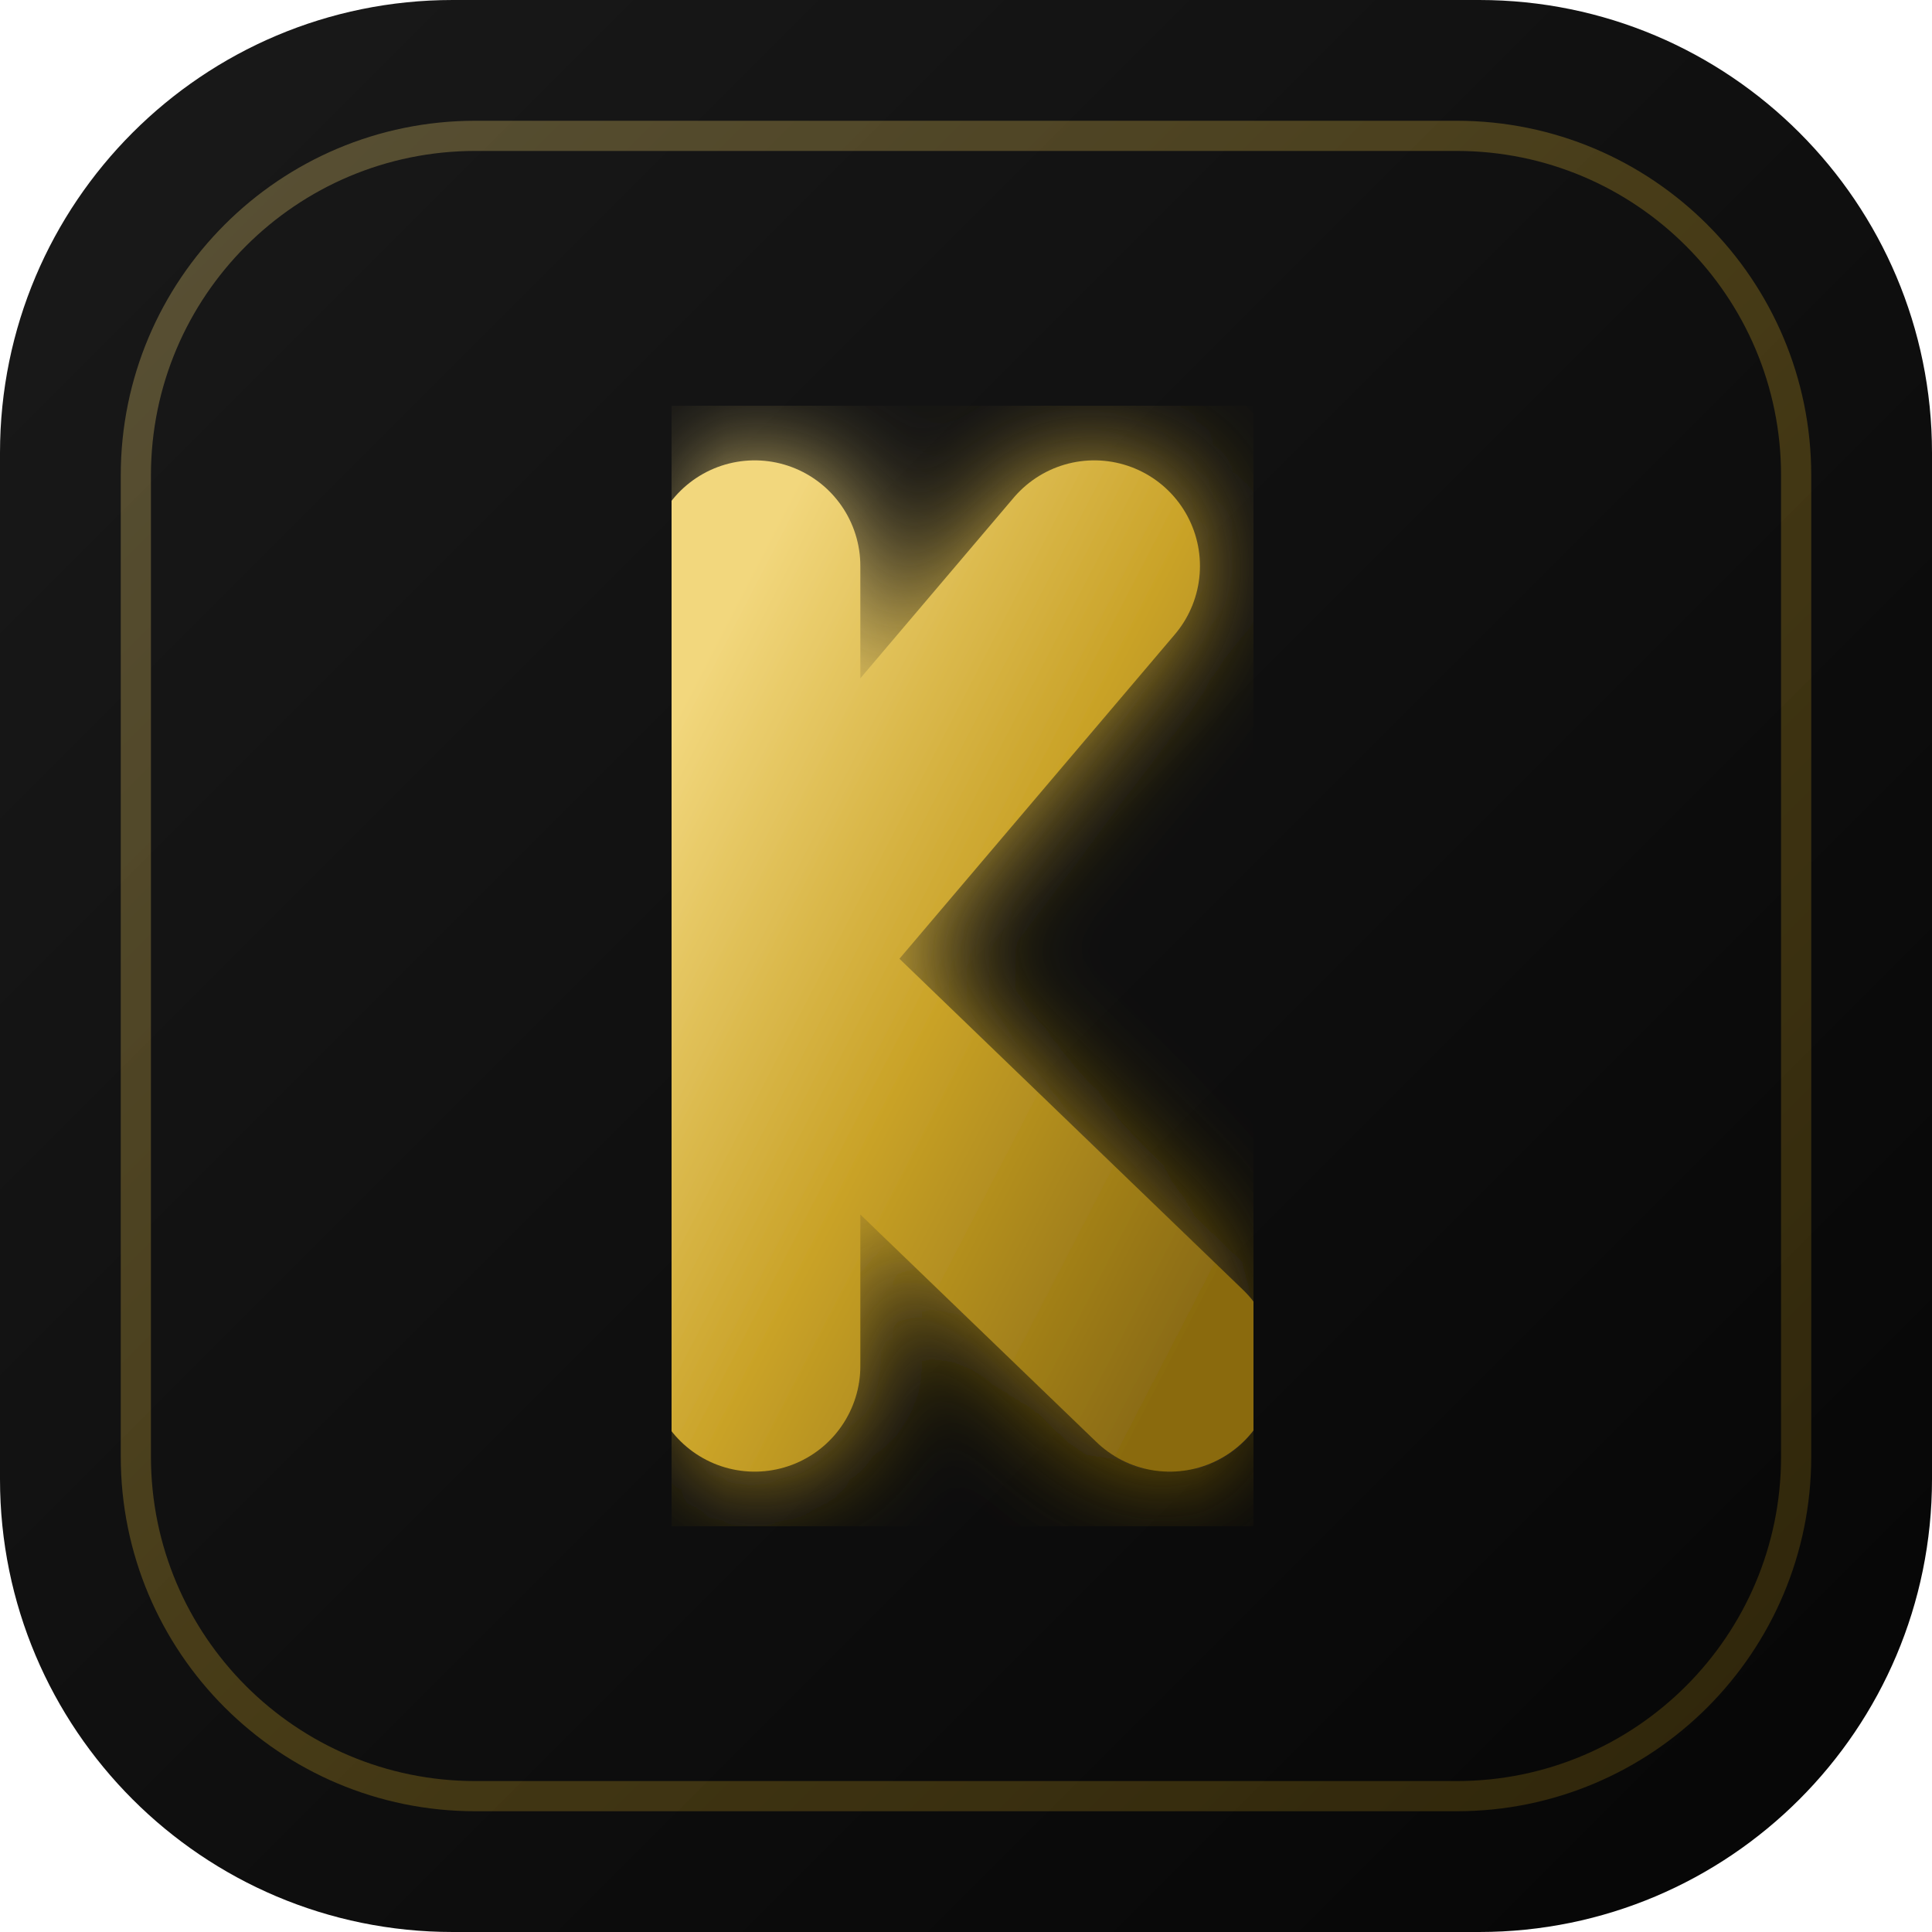
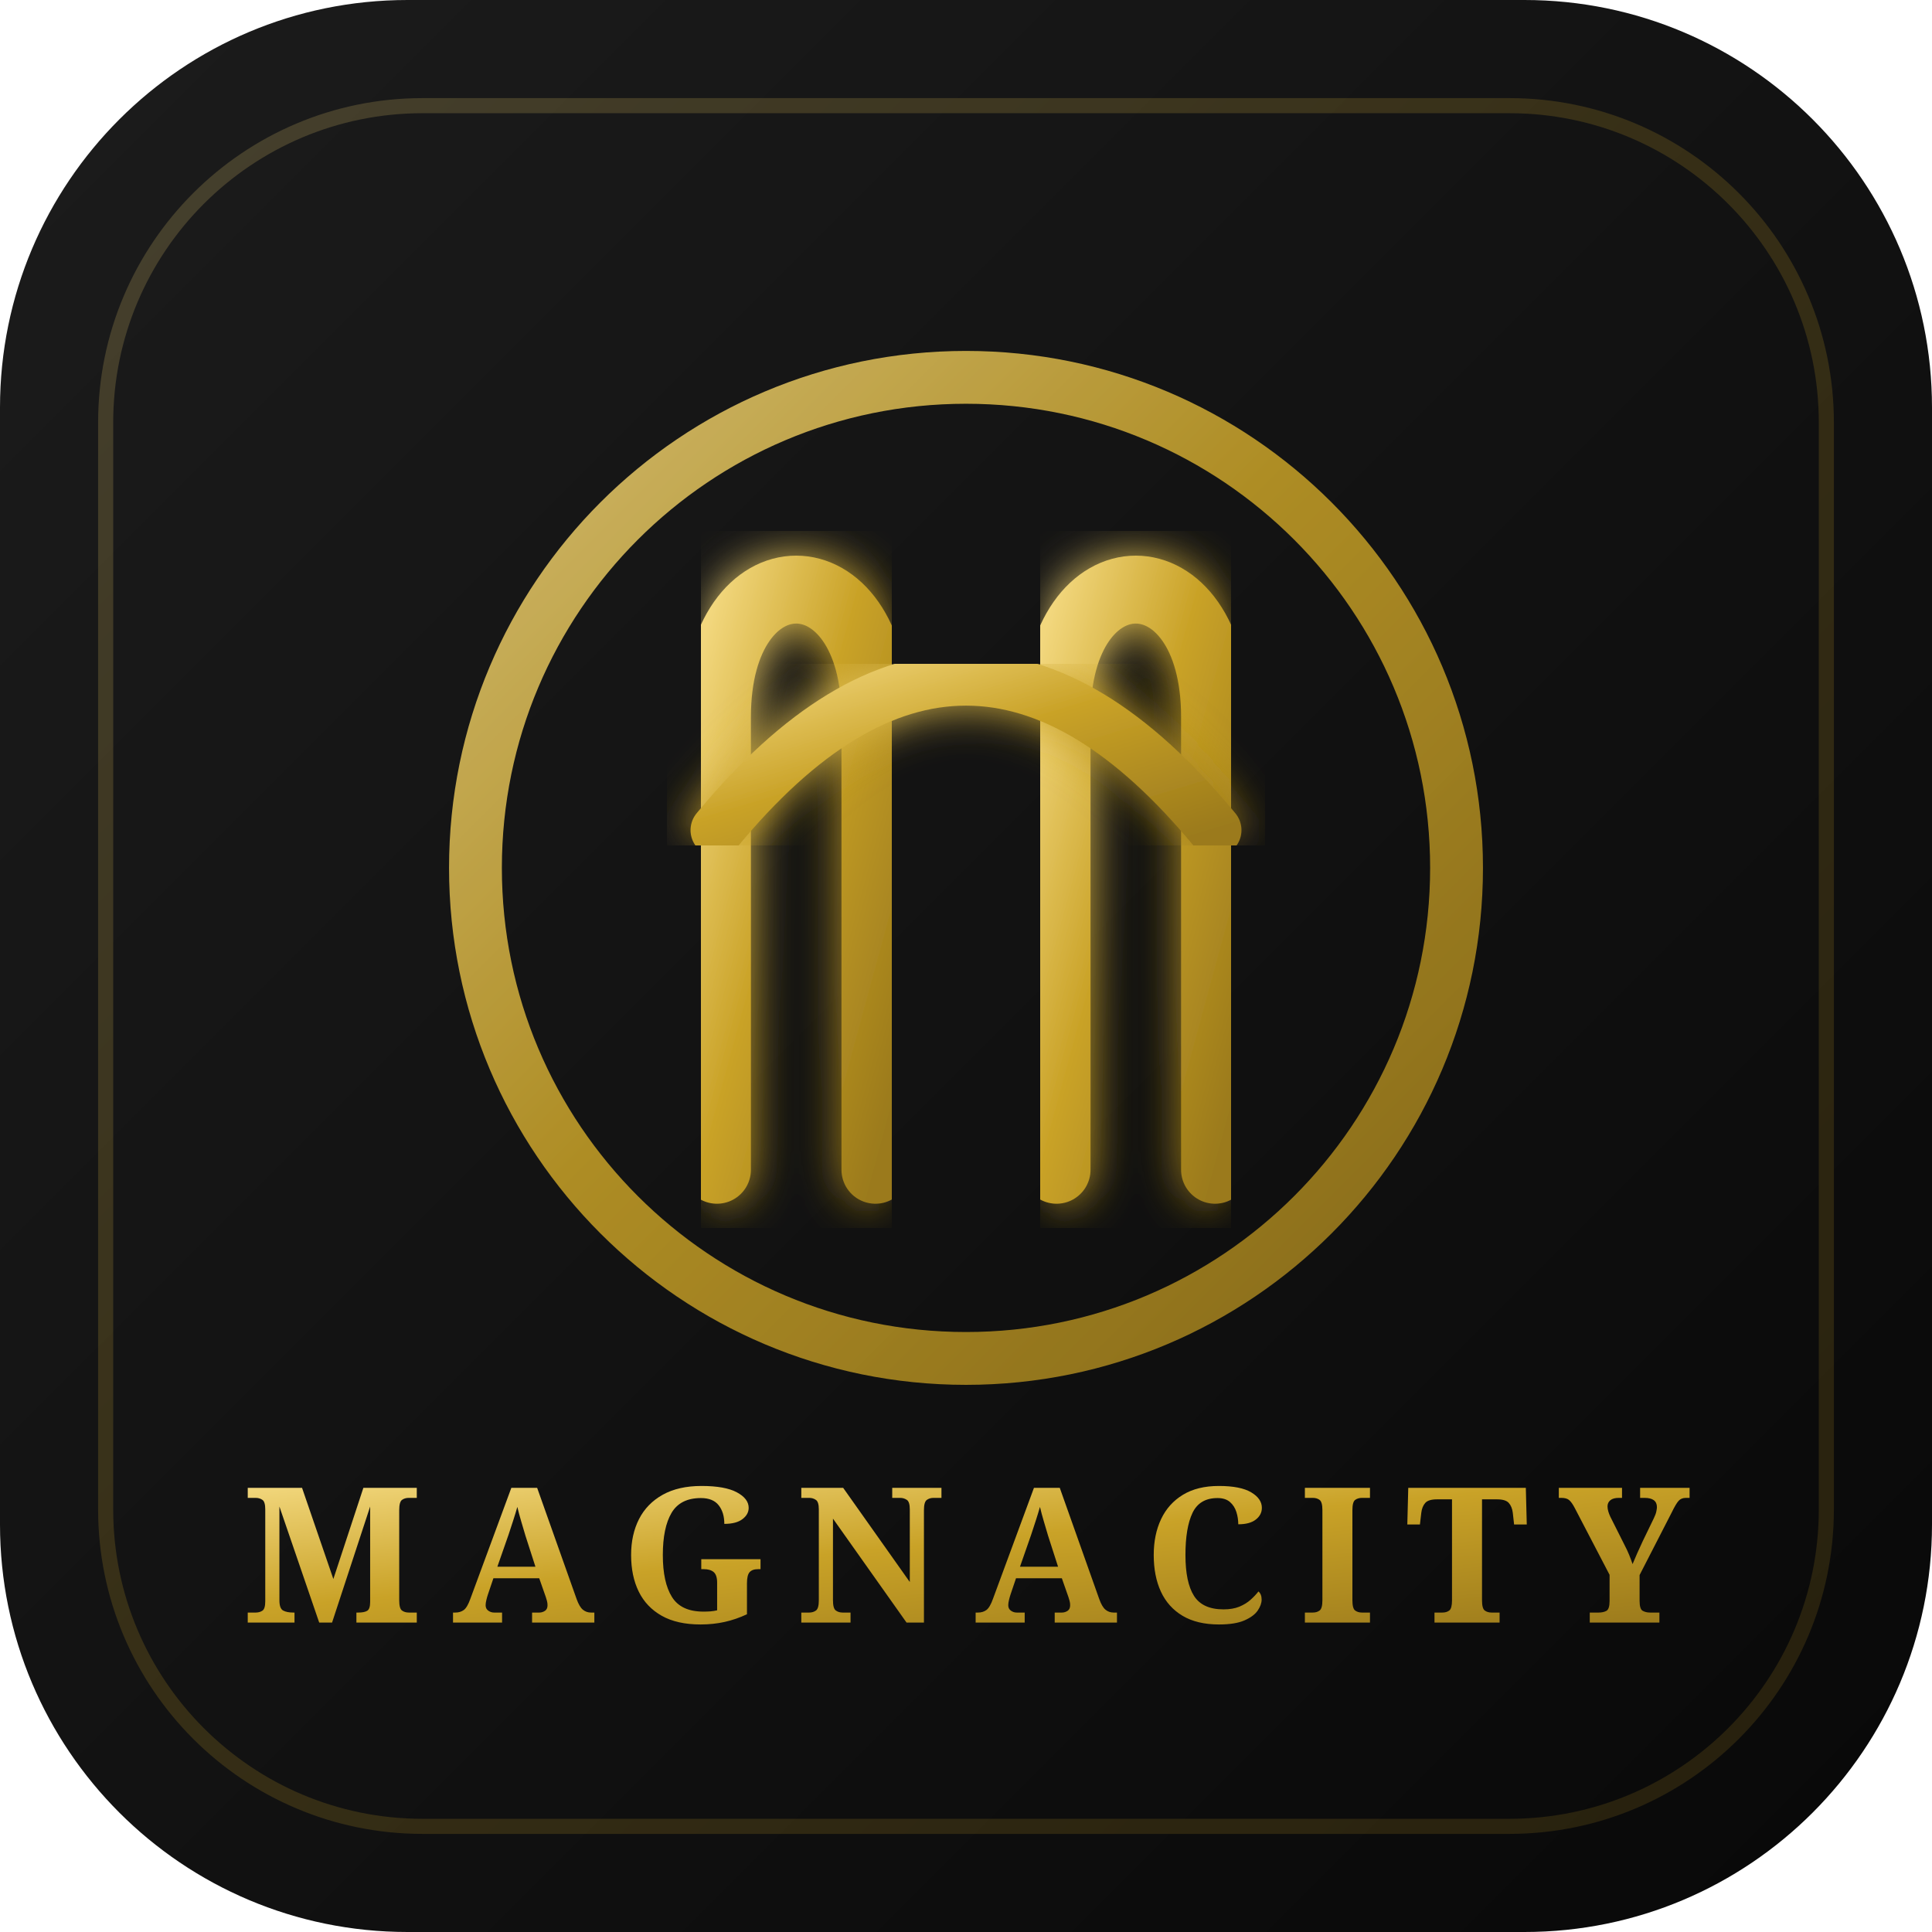
<svg xmlns="http://www.w3.org/2000/svg" viewBox="0 0 512 512">
  <defs>
-     <linearGradient id="goldGradient" x1="0%" y1="0%" x2="100%" y2="100%">
+     <linearGradient id="goldGrad" x1="0%" y1="0%" x2="100%" y2="100%">
      <stop offset="0%" stop-color="#F2D77D" />
-       <stop offset="50%" stop-color="#C9A227" />
-       <stop offset="100%" stop-color="#8A6B11" />
+       <stop offset="45%" stop-color="#C9A227" />
+       <stop offset="100%" stop-color="#9B7A1C" />
    </linearGradient>
-     <linearGradient id="bgGradient" x1="0%" y1="0%" x2="100%" y2="100%">
-       <stop offset="0%" stop-color="#1A1A1A" />
-       <stop offset="100%" stop-color="#050505" />
+     <linearGradient id="bgGrad" x1="0%" y1="0%" x2="100%" y2="100%">
+       <stop offset="0%" stop-color="#1C1C1C" />
+       <stop offset="100%" stop-color="#080808" />
    </linearGradient>
-     <filter id="glow" x="-20%" y="-20%" width="140%" height="140%">
-       <feGaussianBlur stdDeviation="15" result="blur" />
+     <filter id="innerGlow" x="-10%" y="-10%" width="120%" height="120%">
+       <feGaussianBlur stdDeviation="6" result="blur" />
      <feComposite in="SourceGraphic" in2="blur" operator="over" />
    </filter>
  </defs>
-   <rect width="512" height="512" rx="120" fill="url(#bgGradient)" />
-   <path d="M200 150 v212 M200 256 l90 -106 M200 256 l110 106" stroke="url(#goldGradient)" stroke-width="56" stroke-linecap="round" stroke-linejoin="round" fill="none" filter="url(#glow)" />
-   <rect x="36" y="36" width="440" height="440" rx="90" fill="none" stroke="url(#goldGradient)" stroke-width="8" opacity="0.3" />
+   <rect width="512" height="512" rx="108" fill="url(#bgGrad)" />
+   <circle cx="256" cy="230" r="130" fill="none" stroke="url(#goldGrad)" stroke-width="14" opacity="0.85" />
+   <path d="M 190 310 V 190 C 190 145, 232 145, 232 190 V 310" fill="none" stroke="url(#goldGrad)" stroke-width="18" stroke-linecap="round" stroke-linejoin="round" filter="url(#innerGlow)" />
+   <path d="M 280 310 V 190 C 280 145, 322 145, 322 190 V 310" fill="none" stroke="url(#goldGrad)" stroke-width="18" stroke-linecap="round" stroke-linejoin="round" filter="url(#innerGlow)" />
+   <path d="M 190 220 Q 256 140 322 220" fill="none" stroke="url(#goldGrad)" stroke-width="14" stroke-linecap="round" stroke-linejoin="round" filter="url(#innerGlow)" />
+   <text x="256" y="430" text-anchor="middle" font-family="'Cinzel', 'Playfair Display', 'Georgia', serif" font-weight="700" font-size="50" fill="url(#goldGrad)" letter-spacing="8">MAGNACITY</text>
+   <rect x="28" y="28" width="456" height="456" rx="84" fill="none" stroke="url(#goldGrad)" stroke-width="4" opacity="0.2" />
</svg>
